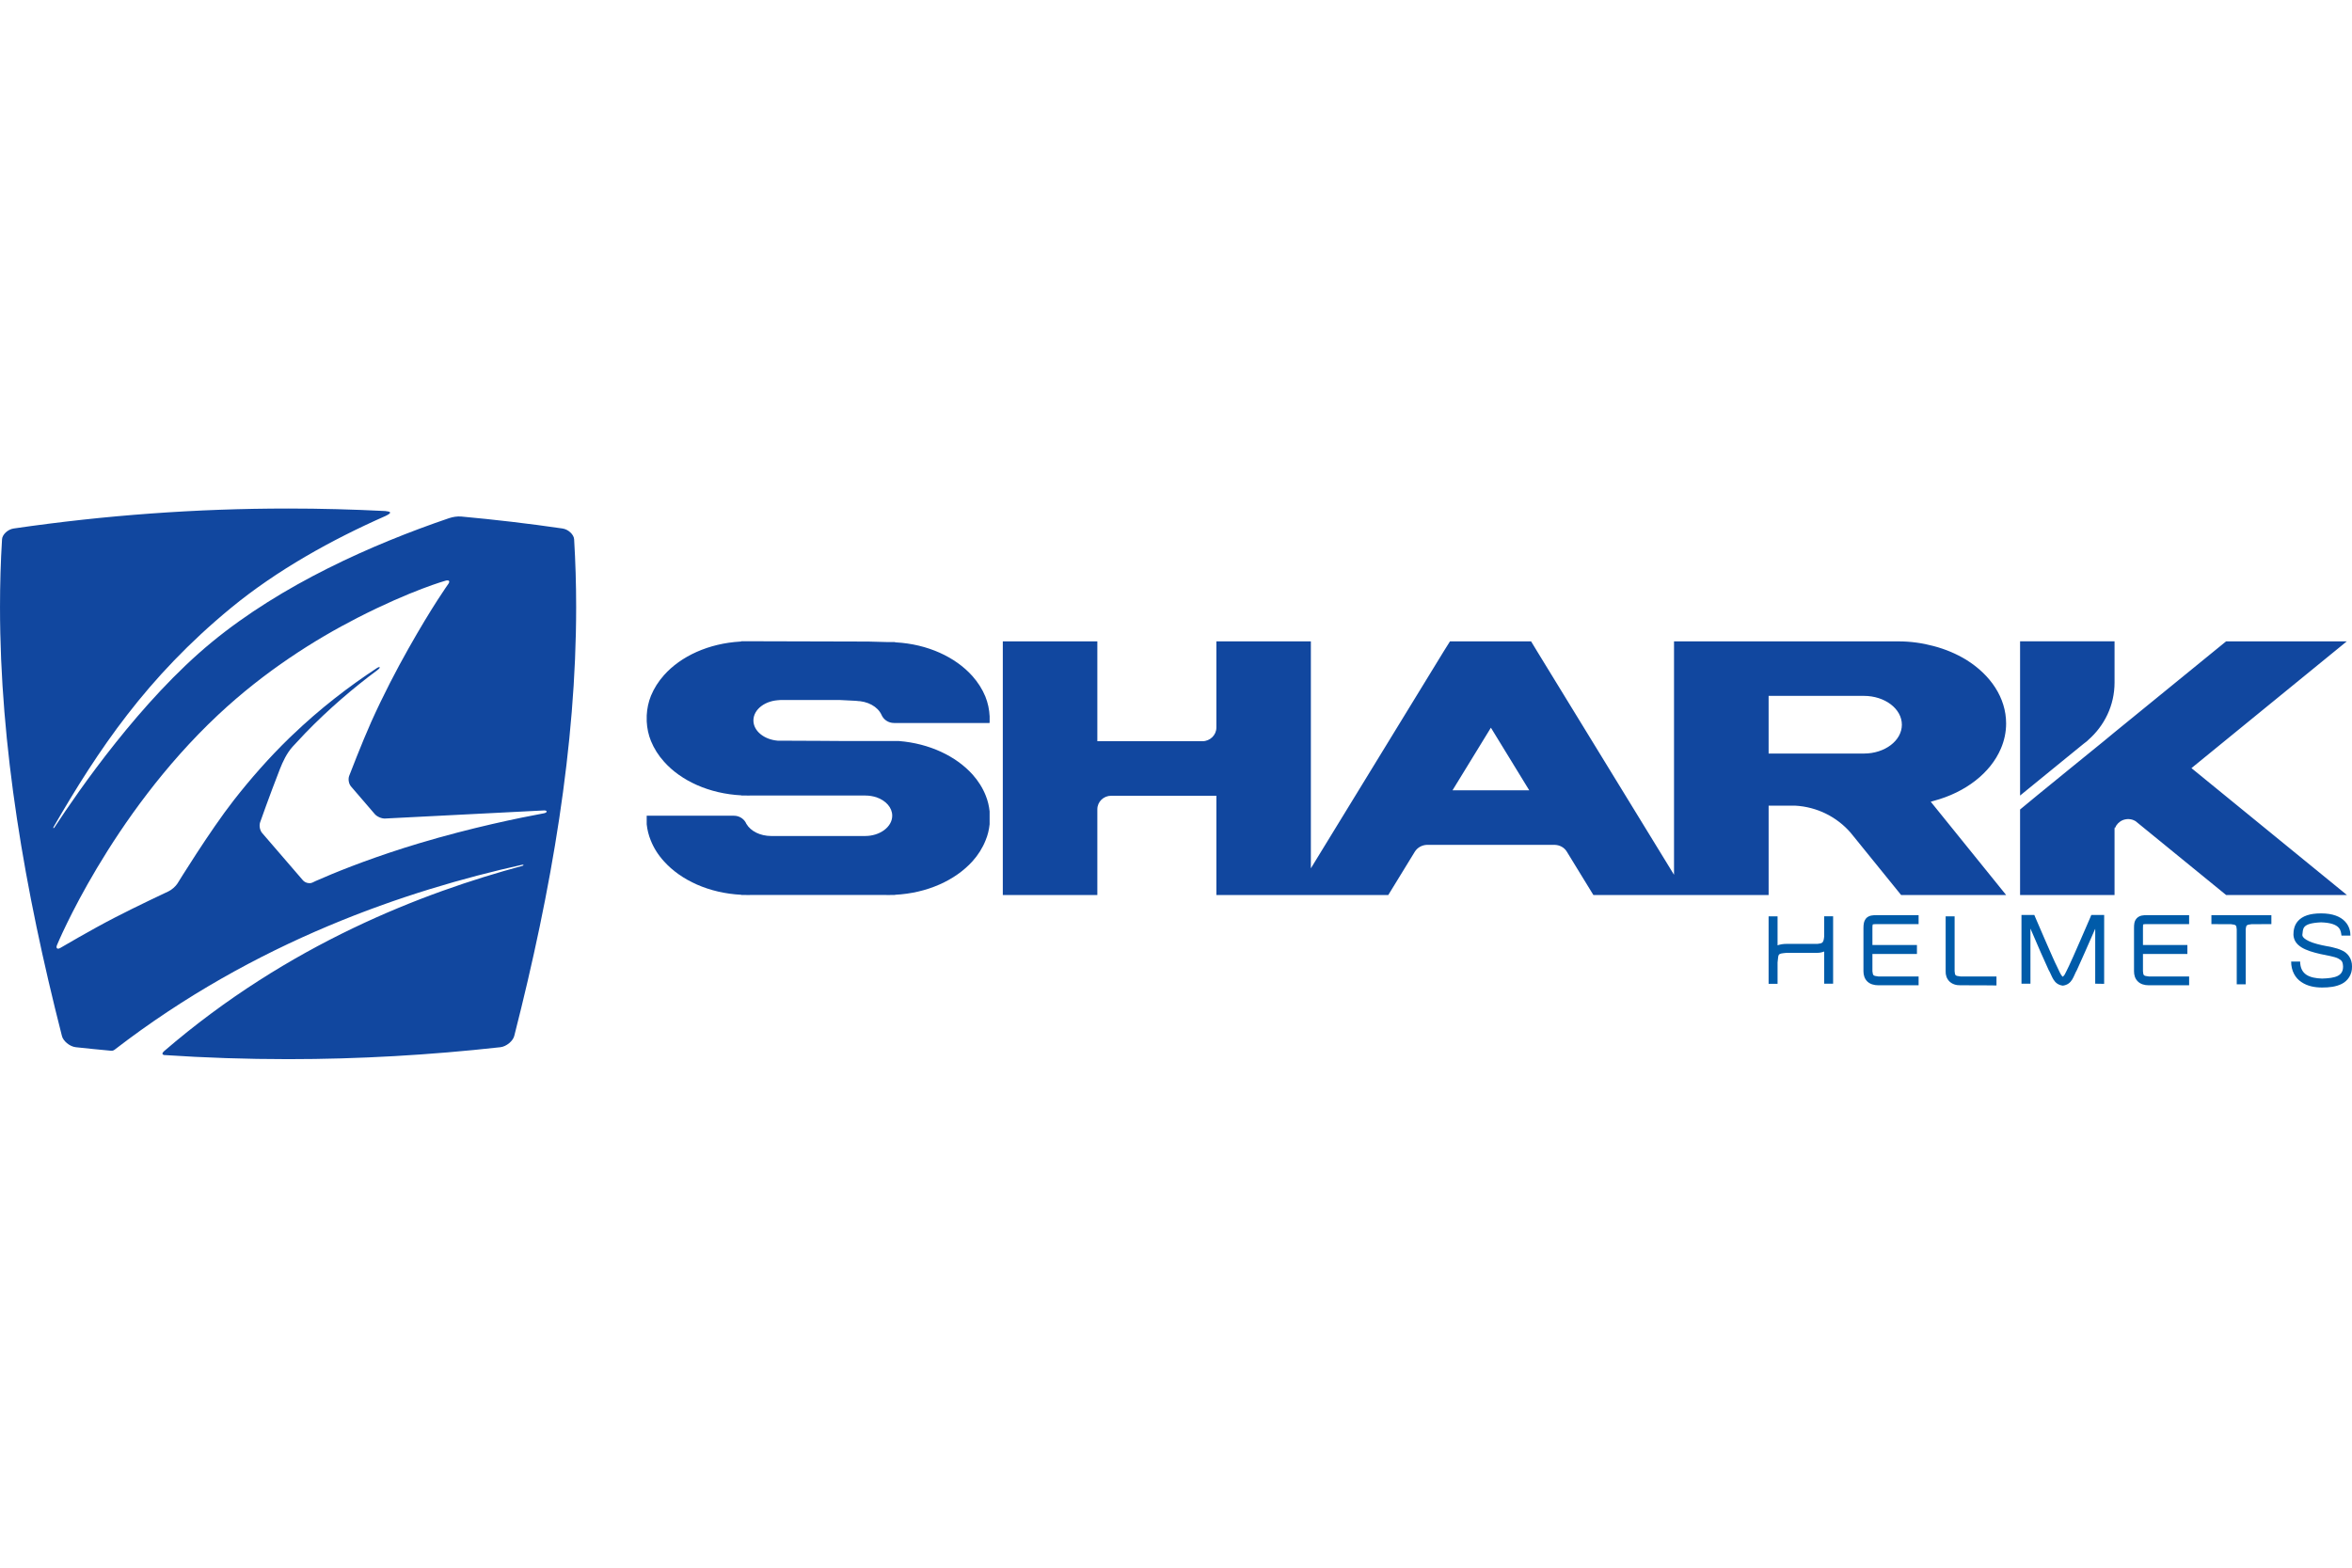
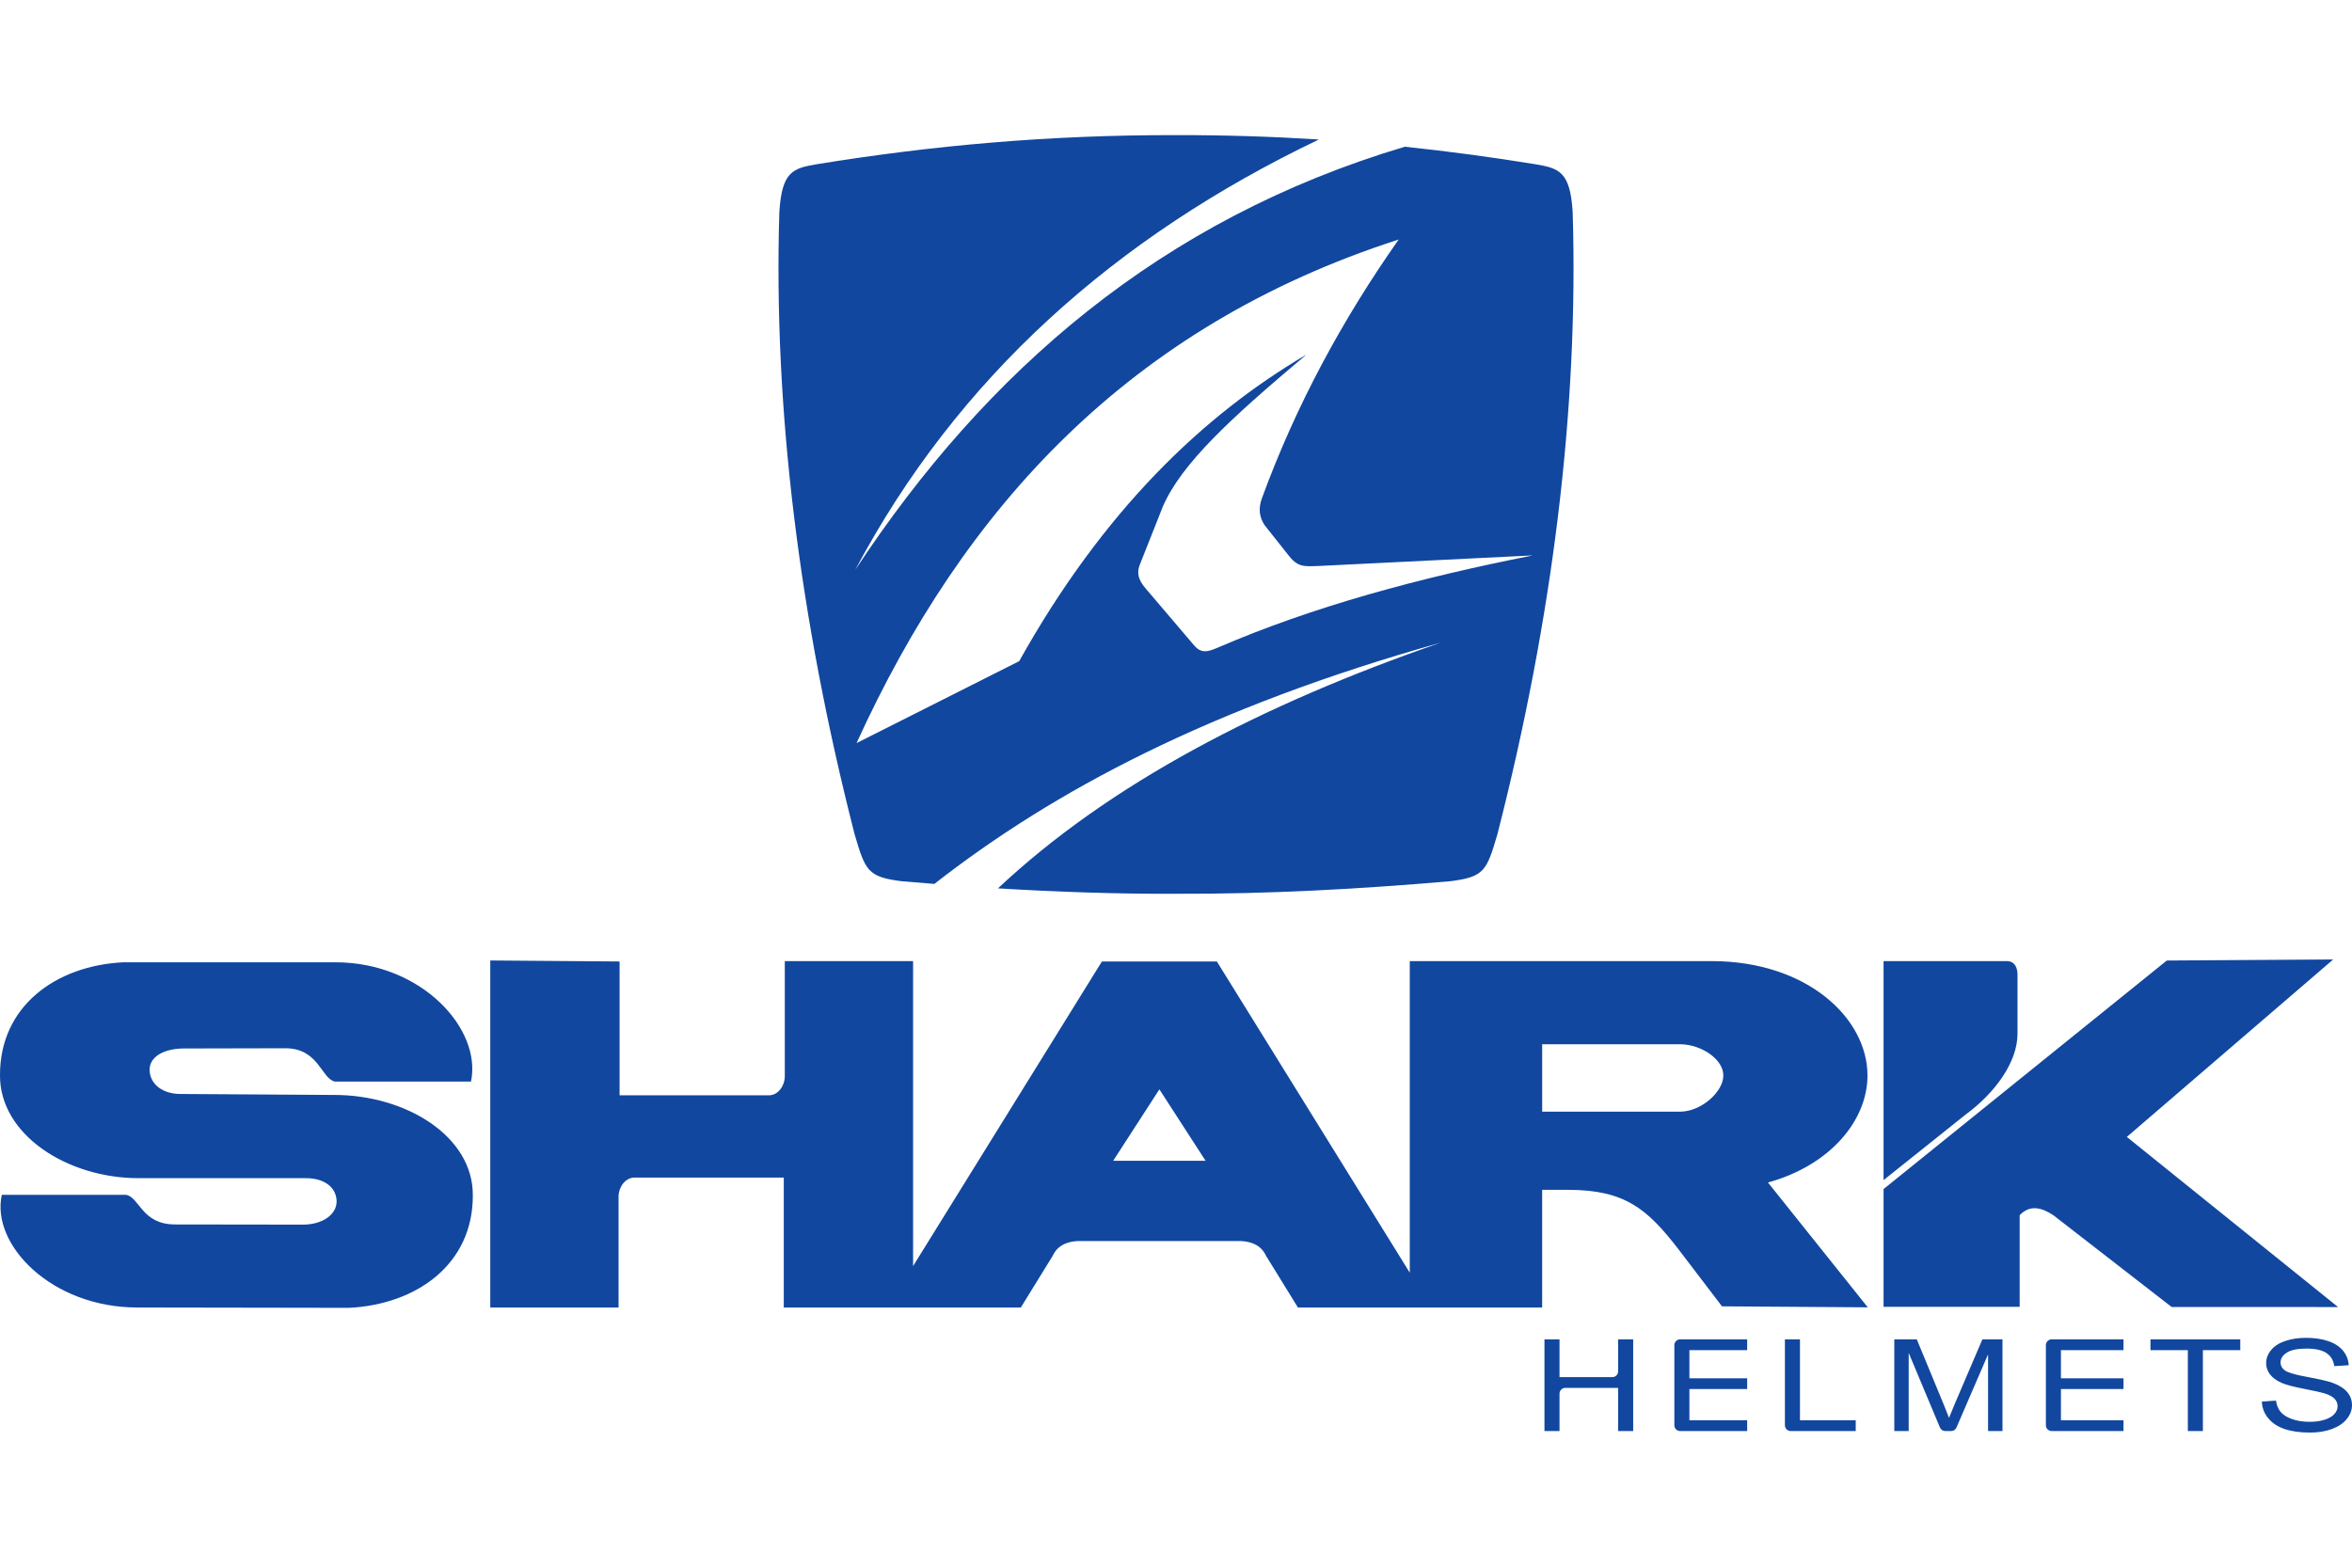
<svg xmlns="http://www.w3.org/2000/svg" version="1.1" id="Layer_1" x="0px" y="0px" width="300px" height="200px" viewBox="0 0 300 200" enable-background="new 0 0 300 200" xml:space="preserve">
-   <path fill="#11479F" d="M69.361,103.393c-0.44,0.011-20.227,1.031-20.227,1.031c-0.443,0.027-1.042-0.232-1.324-0.559l-3.034-3.528  c-0.293-0.334-0.393-0.939-0.241-1.348c0,0,1.637-4.263,2.812-6.885c1.562-3.475,3.226-6.653,4.743-9.345  c3.061-5.436,5.082-8.246,5.082-8.246c0.256-0.355,0.118-0.547-0.306-0.441c0,0-4.345,1.199-11.296,4.758  c-5.345,2.74-11.764,6.755-17.761,12.38c-13.793,12.946-20.535,29.351-20.535,29.351c-0.173,0.39,0.027,0.596,0.402,0.383  c0,0,3.967-2.339,7.001-3.899c2.65-1.376,6.811-3.329,6.811-3.329c0.404-0.182,0.923-0.646,1.149-1.005  c0,0,4.117-6.703,7.187-10.628c2.109-2.696,4.468-5.394,7.087-7.941l0.25-0.236c0.028-0.029,0.059-0.059,0.089-0.089v0.004  c3.559-3.418,7.271-6.257,10.814-8.585c0.422-0.267,0.524-0.088,0.117,0.216c-0.012,0.005-0.018,0.018-0.02,0.019  c-3.069,2.281-6.211,4.95-9.229,8.067c-0.545,0.574-1.085,1.157-1.62,1.733c-0.75,0.835-1.251,1.933-1.604,2.827  c-1.361,3.481-2.532,6.82-2.532,6.82c-0.141,0.415-0.029,1.027,0.262,1.355l5.199,6.032c0.288,0.328,0.834,0.464,1.21,0.291  l0.418-0.2c2.329-1.029,6.138-2.584,11.267-4.218c0.613-0.184,1.248-0.384,1.901-0.586c6.754-2.025,12.847-3.261,15.983-3.844  C69.876,103.639,69.8,103.366,69.361,103.393 M73.489,77.442c0,17.713-3.122,36.001-7.889,54.693l0,0  c-0.146,0.652-1.001,1.382-1.776,1.465c-9.025,1.002-18.05,1.523-27.076,1.523c-5.28,0-10.558-0.173-15.835-0.527  c-0.29-0.089-0.218-0.262-0.009-0.471c15.933-13.738,33.148-20.268,45.732-23.663c0,0-0.002,0,0,0  c0.083-0.028,0.146-0.065,0.134-0.095c-0.004-0.052-0.076-0.058-0.151-0.05c-14.68,3.27-34.001,9.715-52.01,23.607  c-0.183,0.122-0.286,0.143-0.504,0.12c-1.479-0.126-2.965-0.293-4.442-0.445c-0.781-0.083-1.636-0.812-1.772-1.465  c-4.767-18.692-7.89-36.98-7.89-54.692c0-2.901,0.084-5.777,0.259-8.647c0.024-0.571,0.721-1.273,1.509-1.375  c11.66-1.698,23.317-2.544,34.979-2.544c4.131,0,8.265,0.112,12.396,0.319c0.659,0.069,0.951,0.188,0.042,0.626  c-6.884,3.037-13.849,6.903-19.726,11.738C18.717,86.404,12.52,95.676,6.845,105.478c-0.042,0.083-0.064,0.145-0.028,0.172  c0.036,0.01,0.091-0.029,0.14-0.109c3.09-4.712,11.015-16.177,20.041-23.604c8.951-7.366,20.435-12.48,30.285-15.833l-0.003,0.001  c0.509-0.163,1.025-0.25,1.565-0.207c4.292,0.396,8.583,0.894,12.876,1.522c0.79,0.102,1.482,0.804,1.509,1.378  C73.403,71.667,73.489,74.542,73.489,77.442" />
-   <path fill="#005BA9" d="M284.534,116.758l-0.004-0.002h-2.462v1.141h0.832v0.004h1.634c0.757,0.083,0.698,0.143,0.764,0.668v7.007  h1.144v-7.025c0.083-0.503,0.029-0.566,0.761-0.649h1.23v-0.004h1.284v-1.139h-1.284H284.534z M272.557,117.136  c-0.354,0.381-0.358,0.8-0.361,1.286c-0.001,0.627-0.001,3.724,0,5.484c-0.001,0.464,0.118,0.935,0.475,1.291  c0.347,0.355,0.852,0.502,1.411,0.502h0.026h5.118v-1.122h-5.118c-0.763-0.085-0.704-0.145-0.771-0.671v-2.202h5.665v-1.141h-5.665  v-2.142c0-0.223,0.003-0.351,0.013-0.433c0.023-0.058,0.025-0.062,0.025-0.062l0.024,0.004c0.06-0.029,0.213-0.035,0.444-0.035  h5.382v-1.141h-5.382C273.375,116.758,272.939,116.764,272.557,117.136 M298.684,121.235c-0.73-0.345-1.584-0.46-2.493-0.644  c-0.9-0.195-1.604-0.437-2.016-0.699c-0.435-0.268-0.509-0.466-0.509-0.618c0.125-0.757-0.164-1.487,2.388-1.604  c2.55,0.082,2.517,1.104,2.603,1.69h1.142c0-0.492-0.116-1.202-0.7-1.814s-1.556-1.02-3.044-1.02c-1.466,0-2.381,0.352-2.934,0.962  c-0.54,0.594-0.59,1.319-0.59,1.786c0.095,1.438,1.528,1.998,3.425,2.434c0.942,0.202,1.765,0.323,2.256,0.557  c0.469,0.26,0.617,0.382,0.649,1.059c-0.001,1.198-0.99,1.466-2.675,1.518c-1.606-0.056-2.778-0.499-2.802-2.17h-1.144  c-0.004,1.18,0.525,2.11,1.309,2.617c0.768,0.524,1.708,0.695,2.637,0.695c0.887,0,1.769-0.087,2.52-0.47  c0.743-0.374,1.316-1.168,1.295-2.19C300.029,122.296,299.422,121.534,298.684,121.235 M266.605,117.077  c-0.004,0.005-2.402,5.567-2.698,6.132c-0.234,0.467-0.411,0.879-0.561,1.137c-0.194,0.269-0.23,0.258-0.23,0.258  c-0.004,0-0.058,0.006-0.23-0.26c-0.154-0.237-0.328-0.668-0.56-1.135c-0.315-0.564-2.699-6.129-2.699-6.129l-0.147-0.352h-1.639  l0.002,8.766h1.143l-0.002-7.035c0.68,1.611,2.055,4.75,2.317,5.276c0.465,0.761,0.583,1.846,1.815,2.011  c1.232-0.165,1.351-1.25,1.796-1.992c0.262-0.526,1.634-3.684,2.336-5.273l-0.002,7.014l1.14,0.02l0.003-8.785h-1.641  L266.605,117.077z M233.816,116.898h-1.141v2.584c-0.08,0.885-0.285,0.85-0.85,0.935h-3.927c-0.437-0.002-0.821,0.06-1.168,0.184  v-3.7h-1.143v8.613h1.143v-2.725c0.143-1.143-0.056-1.11,1.168-1.231h3.927c0.269,0,0.561-0.054,0.85-0.167v4.104h1.141v-6.006  v-0.006V116.898z M238.064,117.112c-0.352,0.404-0.373,0.821-0.379,1.31v5.484c0,0.445,0.122,0.935,0.476,1.291  c0.353,0.353,0.87,0.502,1.429,0.502h5.131v-1.122c0,0-4.134-0.002-5.103,0c-0.764-0.085-0.706-0.145-0.789-0.671v-2.202h5.679  v-1.141h-5.679v-2.142c0-0.223,0.005-0.351,0.031-0.433c0.004-0.058,0.024-0.062,0.022-0.064l0.009,0.007  c0.059-0.025,0.23-0.035,0.463-0.035h5.366v-1.141h-5.366C238.883,116.758,238.448,116.764,238.064,117.112 M249.313,123.906V116.9  h-1.143v7.006c-0.02,0.464,0.122,0.935,0.472,1.291c0.354,0.355,0.876,0.522,1.443,0.502c0.984,0,4.566,0,4.568,0.021v-1.145h-4.568  C249.323,124.492,249.38,124.433,249.313,123.906" />
-   <path fill="#11479F" d="M124.016,86.233c-2.153-2.407-5.688-4.058-9.741-4.282l-0.118-0.012v-0.028h-0.734l-0.146-0.003  l-0.148,0.003l-2.34-0.063l-15.193-0.041l-0.158-0.003l-0.147,0.003h-0.736v0.027l-0.114,0.014c-4.059,0.234-7.591,1.865-9.742,4.28  c-0.716,0.804-1.277,1.687-1.668,2.634c-0.322,0.795-0.499,1.641-0.542,2.509v0.76c0.042,0.875,0.22,1.713,0.542,2.507  c0.391,0.952,0.949,1.84,1.668,2.635c2.17,2.443,5.758,4.086,9.856,4.294v0.025h0.695l0.188,0.004l0.189-0.004h5.255h9.509  c0.5,0,0.983,0.087,1.42,0.229c1.174,0.412,1.993,1.297,1.993,2.345c0,1.417-1.551,2.588-3.459,2.588h-3.222h-0.031h-8.714  c-1.418,0-2.624-0.62-3.165-1.532l-0.011-0.002l-0.004-0.024l-0.104-0.204c-0.304-0.502-0.86-0.825-1.49-0.825H82.487v1.091  c0.076,0.707,0.247,1.4,0.512,2.048c0.382,0.966,0.953,1.871,1.683,2.669c2.18,2.432,5.762,4.073,9.871,4.278v0.022h0.014h-0.01  h0.22c0.216,0.002,0.422,0.008,0.642,0.008c0.208,0,0.416-0.006,0.631-0.008h16.583c0.233,0.002,0.439,0.008,0.673,0.008  c0.22,0,0.438-0.006,0.66-0.008h0.192v-0.021c4.114-0.207,7.692-1.849,9.886-4.28c0.72-0.798,1.287-1.703,1.669-2.667  c0.277-0.647,0.438-1.343,0.514-2.05v-1.644c-0.075-0.697-0.236-1.376-0.498-2.021c-0.383-0.968-0.954-1.875-1.685-2.691  c-2.107-2.333-5.492-3.956-9.389-4.263c-0.163-0.003-6.799,0-6.799,0s-5.904-0.044-8.669-0.046  c-1.731-0.146-3.088-1.243-3.088-2.578c0-1.436,1.551-2.596,3.469-2.596l-0.267-0.011h7.868l2.253,0.113l-0.274,0.003  c1.525,0,2.812,0.733,3.282,1.76c0.261,0.625,0.879,1.054,1.61,1.054h12.174l0.014-0.102l0.001-0.75  c-0.043-0.877-0.223-1.725-0.544-2.519C125.304,87.928,124.73,87.036,124.016,86.233 M94.553,114.176h0.004H94.553z M265.787,94.872  l0.401-0.308l0.178-0.171c2.054-1.802,3.347-4.398,3.347-7.324v-5.245V81.82h-1.556h-10.494v0.003v12.74v2.168v4.764l5.367-4.379  L265.787,94.872z M299.354,114.182l-19.832-16.188l19.813-16.17l0.019-0.003h-15.41l-0.001,0.003l-0.203,0.162L269.713,93.42  l-1.383,1.143l-4.22,3.43l-4.22,3.441l-1.632,1.348l-0.596,0.493v10.906h12.05v-8.677c0.023,0.145,0.031,0.206,0.062,0.124  c0.173-0.438,0.516-0.797,0.986-0.999c0.533-0.208,1.121-0.171,1.592,0.112h0.019l11.571,9.439H299.354z M237.744,96.135h-8.518  h-3.637v-7.357h3.49h8.664c2.671,0,4.842,1.644,4.842,3.679C242.586,94.492,240.415,96.135,237.744,96.135 M185.27,100.822  l4.896-7.986l4.89,7.986H185.27z M246.269,102.281l0.386-0.111c4.064-1.085,7.238-3.559,8.559-6.668  c0.434-1.009,0.668-2.081,0.668-3.205c0-3.281-1.989-6.2-5.096-8.129c-1.23-0.75-2.635-1.348-4.16-1.748  c-1.408-0.376-2.899-0.596-4.479-0.596h-0.148H225.59h-12.067v6.955V111.6l-17.432-28.458l-0.799-1.319h-10.345l-0.782,1.245  l-16.963,27.71V81.823H155.15v11c0,0.955-0.809,1.74-1.78,1.74h-13.403v-12.74h-12.058v32.358h12.058v-10.936  c0-0.957,0.792-1.727,1.771-1.727h13.413v12.662h9.968h2.084h9.875l3.396-5.542c0.319-0.495,0.874-0.822,1.496-0.852h16.373  c0.641,0.029,1.195,0.356,1.498,0.852l3.396,5.542h10.286h1.581h3.339h7.147v-11.399h3.363c2.845,0.15,5.37,1.463,7.1,3.459  l0.262,0.323l6.173,7.617h13.396l-9.229-11.422L246.269,102.281z" />
+   <path fill="#11479F" d="M109.254,94.802c13.648-29.974,34.752-53.159,69.149-64.245c-7.138,10.16-13.089,21.091-17.46,33.05  c-0.456,1.287-0.311,2.355,0.347,3.374l2.938,3.709c1.281,1.704,2.002,1.576,3.978,1.516l27.313-1.349  c-14.353,2.83-28.007,6.493-40.281,11.804c-1.21,0.509-2.018,0.734-2.937-0.337l-5.922-6.955c-0.861-0.982-1.546-1.909-0.994-3.331  l2.938-7.418c2.379-5.457,8.542-11.173,18.326-19.392c-13.197,7.761-25.912,19.896-36.65,39.121L109.254,94.802z M150.001,17.237  c-16.258-0.021-31.02,1.314-45.796,3.71c-3.068,0.513-4.49,0.928-4.801,6.152c-0.771,25.21,2.609,51.991,9.603,79.336  c1.375,4.691,1.695,5.432,5.958,5.985c1.402,0.121,2.807,0.236,4.213,0.347c15.176-11.858,35.146-22.511,64.587-30.782  c-22.92,7.926-42.289,18.04-56.472,31.348c7.521,0.458,15.086,0.722,22.709,0.69c11.8,0.048,23.472-0.606,35.036-1.604  c4.263-0.554,4.584-1.294,5.957-5.985c6.995-27.345,10.375-54.126,9.603-79.336c-0.31-5.225-1.731-5.639-4.8-6.152  c-5.516-0.896-11.029-1.642-16.617-2.227l-0.004,0.002c-31.066,9.271-53.316,28.531-70.095,53.989  c13.06-24.565,33.178-42.49,59.144-54.913h0.004C162.319,17.422,156.271,17.228,150.001,17.237L150.001,17.237z" />
+   <path fill="#11479F" d="M257.61,137.688l18.768-15.147l21.225-0.135l-26.324,22.639l26.944,21.704l-21.224-0.007l-15.092-11.71  c-1.443-0.955-2.969-1.401-4.297,0v11.691h-17.36V151.7L257.61,137.688z M240.25,122.614v27.941l10.471-8.363  c3.8-2.799,6.591-6.695,6.612-10.259v-7.466c0.026-0.88-0.261-1.854-1.377-1.854H240.25L240.25,122.614z M238.237,166.784  l-18.595-0.126l-5.597-7.34c-3.942-5.092-6.797-7.522-14.012-7.522h-3.329v15.008h-31.153l-4.058-6.578  c-0.611-1.351-1.921-1.982-3.928-1.898h-19.372c-2.008-0.084-3.316,0.548-3.927,1.898l-4.058,6.578H99.972v-16.571h-19.11  c-1.091,0.041-1.942,1.161-1.963,2.404v14.167H62.535v-44.27l16.494,0.128v17.074h19.11c1.091-0.042,1.942-1.16,1.963-2.404v-14.718  h16.363v38.907l24.086-38.859h14.661l24.607,39.704v-39.752h38.484c12.213,0,19.896,7.296,19.896,14.591  c0,5.73-4.741,11.459-12.693,13.654L238.237,166.784z M153.771,148.084l-5.89-9.108l-5.891,9.108H153.771z M219.811,137.205  c0.031-2.008-2.736-3.958-5.498-3.985h-17.607v8.604h17.607C217.074,141.798,219.842,139.216,219.811,137.205z M15.734,122.765  C7.12,123.187-0.023,128.376,0,137.169c-0.051,7.594,8.587,13.149,17.699,13.138h21.276c2.312-0.023,3.937,1.114,3.959,2.963  c0.002,1.664-1.767,2.948-4.254,2.964l-16.325-0.022c-4.302,0.007-4.539-3.473-6.285-3.783H0.232  c-1.412,6.338,6.319,14.377,17.278,14.377l27,0.044c8.614-0.423,15.822-5.549,15.799-14.337c0.051-7.597-8.586-12.836-17.698-12.823  l-19.537-0.124c-2.313,0.02-3.971-1.243-3.993-3.092c-0.003-1.664,1.831-2.696,4.318-2.712l12.98-0.029  c4.303-0.008,4.605,3.92,6.351,4.25h17.346c1.413-6.708-6.318-15.215-17.278-15.217H15.734L15.734,122.765z" />
+   <path fill="#11479F" d="M288.503,178.81l1.798-0.13c0.084,0.586,0.283,1.068,0.597,1.448c0.312,0.373,0.798,0.682,1.453,0.914  c0.658,0.232,1.399,0.349,2.221,0.349c0.729,0,1.374-0.088,1.933-0.265c0.56-0.178,0.974-0.42,1.247-0.727  c0.272-0.309,0.411-0.642,0.411-1.001c0-0.367-0.132-0.684-0.395-0.958c-0.264-0.273-0.697-0.503-1.304-0.689  c-0.387-0.119-1.246-0.31-2.577-0.569c-1.329-0.258-2.26-0.501-2.791-0.73c-0.69-0.293-1.202-0.657-1.539-1.092  c-0.339-0.433-0.508-0.92-0.508-1.456c0-0.593,0.207-1.146,0.623-1.657c0.414-0.515,1.017-0.903,1.814-1.171  c0.795-0.267,1.68-0.399,2.653-0.399c1.072,0,2.018,0.139,2.836,0.417c0.817,0.279,1.448,0.691,1.89,1.235  c0.441,0.543,0.676,1.156,0.712,1.842l-1.841,0.115c-0.096-0.738-0.431-1.295-1-1.672c-0.568-0.379-1.41-0.565-2.521-0.565  c-1.159,0-2.005,0.172-2.533,0.515c-0.529,0.344-0.795,0.755-0.795,1.241c0,0.42,0.189,0.764,0.562,1.036  c0.37,0.27,1.331,0.551,2.885,0.833c1.557,0.285,2.624,0.535,3.205,0.746c0.838,0.312,1.46,0.708,1.862,1.19  c0.401,0.479,0.599,1.032,0.599,1.656s-0.22,1.208-0.659,1.758c-0.441,0.549-1.072,0.977-1.897,1.283  c-0.824,0.304-1.752,0.456-2.785,0.456c-1.307,0-2.401-0.156-3.281-0.462c-0.888-0.308-1.579-0.771-2.079-1.391  C288.793,180.292,288.529,179.59,288.503,178.81L288.503,178.81z M280.979,182.567v-10.323h4.771v-1.375h-11.456v1.375h4.768v10.323  H280.979z M261.691,182.567h9.164v-1.373h-7.981v-3.983h7.981v-1.374h-7.981v-3.593h7.981v-1.375h-9.164  c-0.405,0-0.737,0.332-0.737,0.739v10.222C260.954,182.235,261.286,182.567,261.691,182.567z M241.617,182.567h1.839v-9.966  l3.986,9.513c0.117,0.28,0.376,0.453,0.68,0.453h0.75c0.301,0,0.557-0.169,0.676-0.444l4.032-9.34v9.784h1.839v-11.698h-2.563  l-3.481,8.135c-0.351,0.826-0.61,1.454-0.774,1.879c-0.146-0.386-0.375-0.963-0.69-1.732l-3.423-8.281h-2.869V182.567  L241.617,182.567z M228.403,182.567h8.297v-1.373h-7.113v-10.325h-1.92v10.961C227.667,182.235,227.998,182.567,228.403,182.567z   M214.303,182.567h8.55v-1.373h-7.368v-3.983h7.368v-1.374h-7.368v-3.593h7.368v-1.375h-8.55c-0.407,0-0.737,0.332-0.737,0.739  v10.222C213.565,182.235,213.896,182.567,214.303,182.567z M198.918,182.567V177.8c0-0.407,0.331-0.737,0.737-0.737h6.739v5.505  h1.92v-11.698h-1.92v4.086c0,0.402-0.332,0.735-0.736,0.735h-6.74v-4.821h-1.919v11.698H198.918z" />
</svg>
